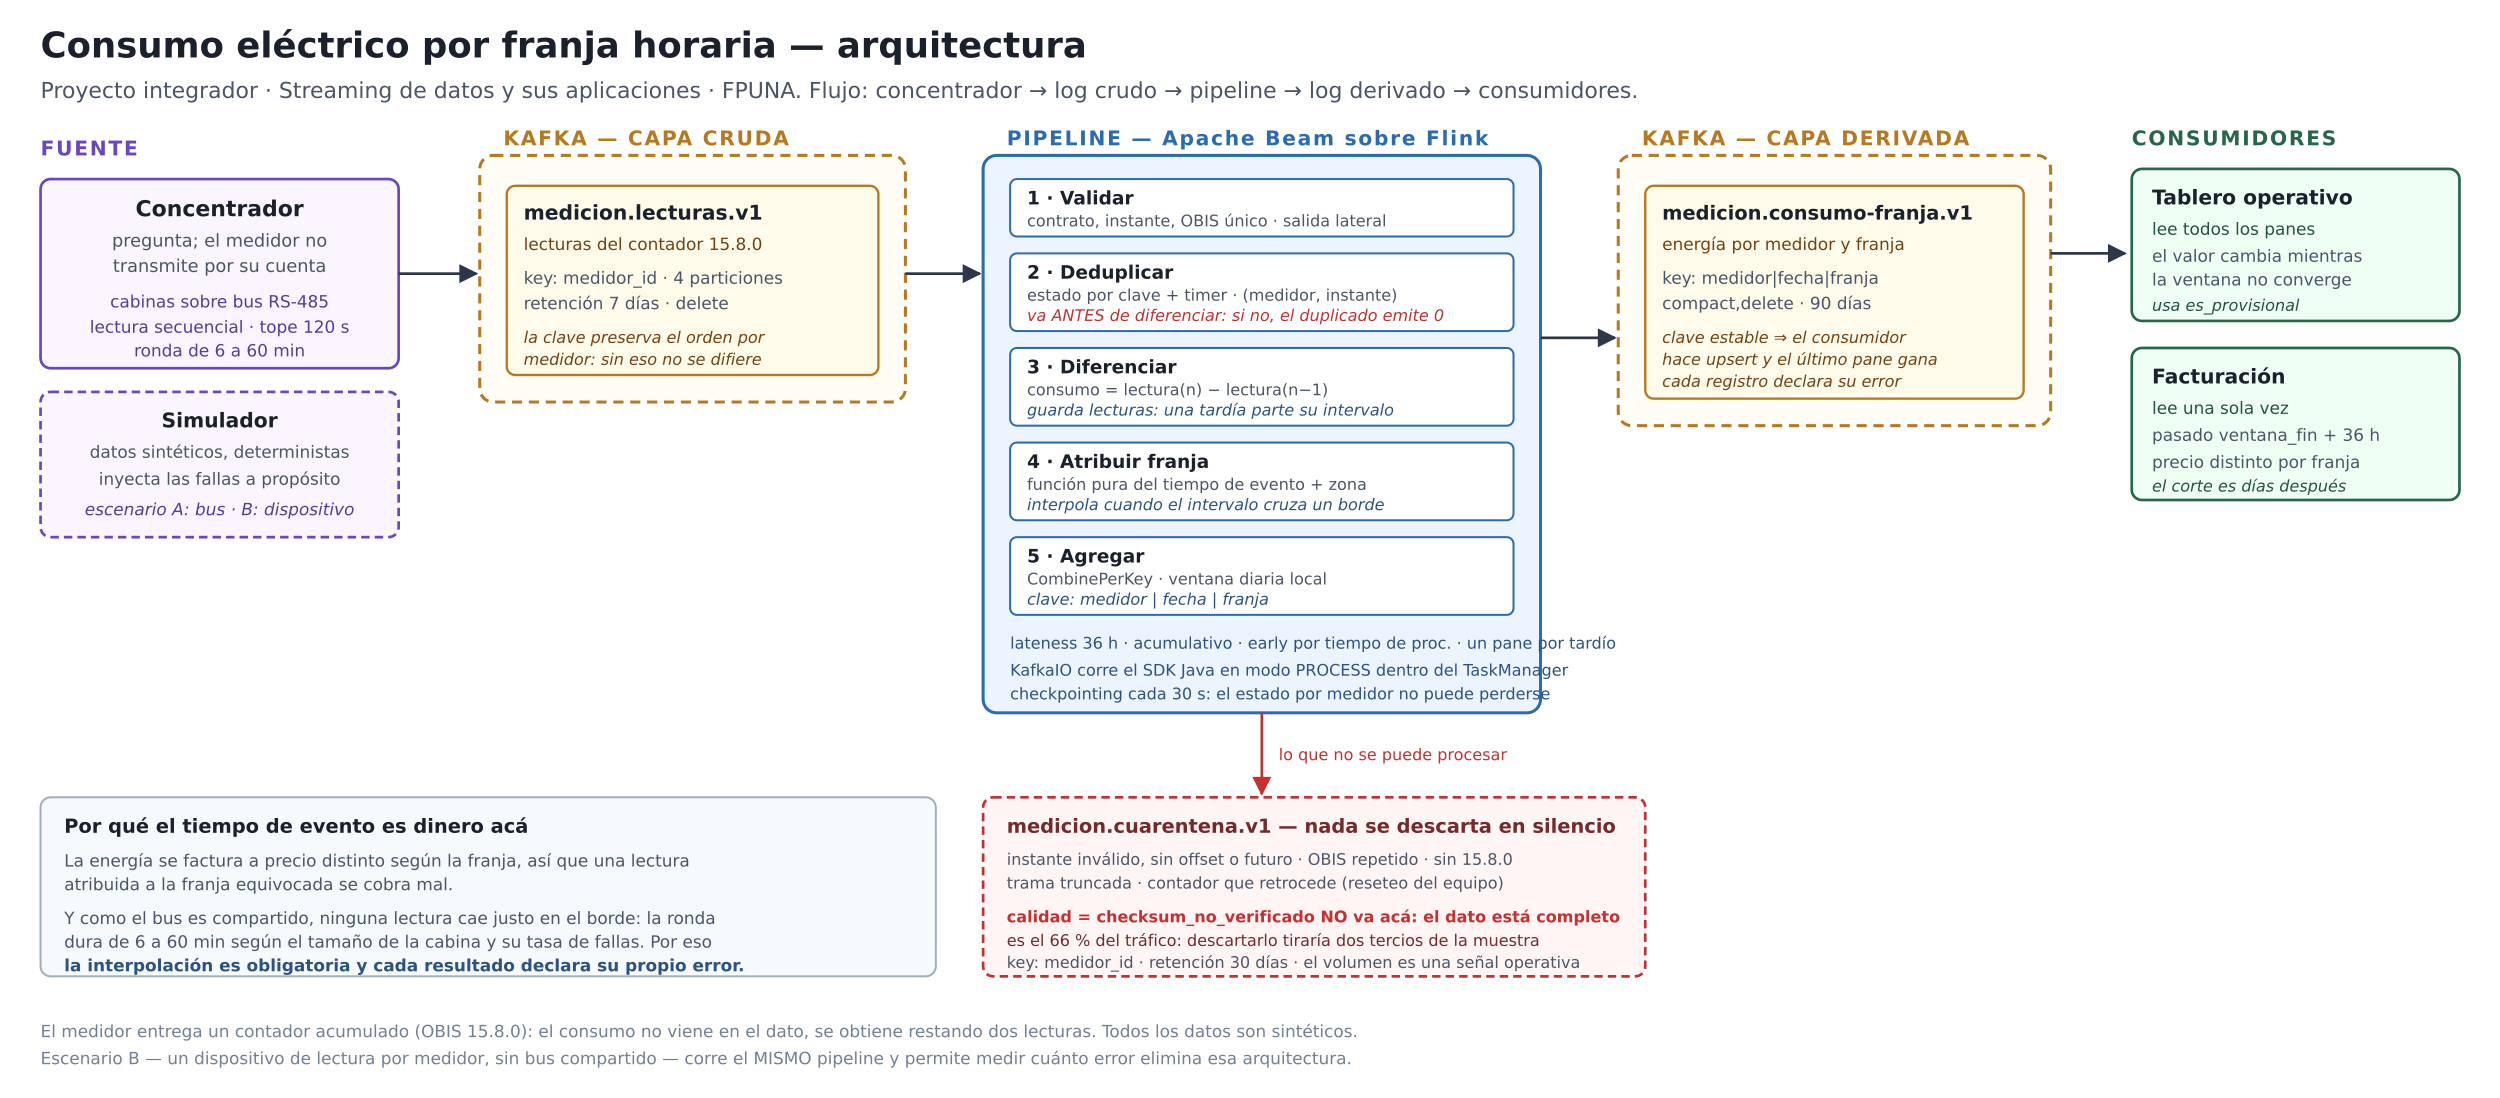
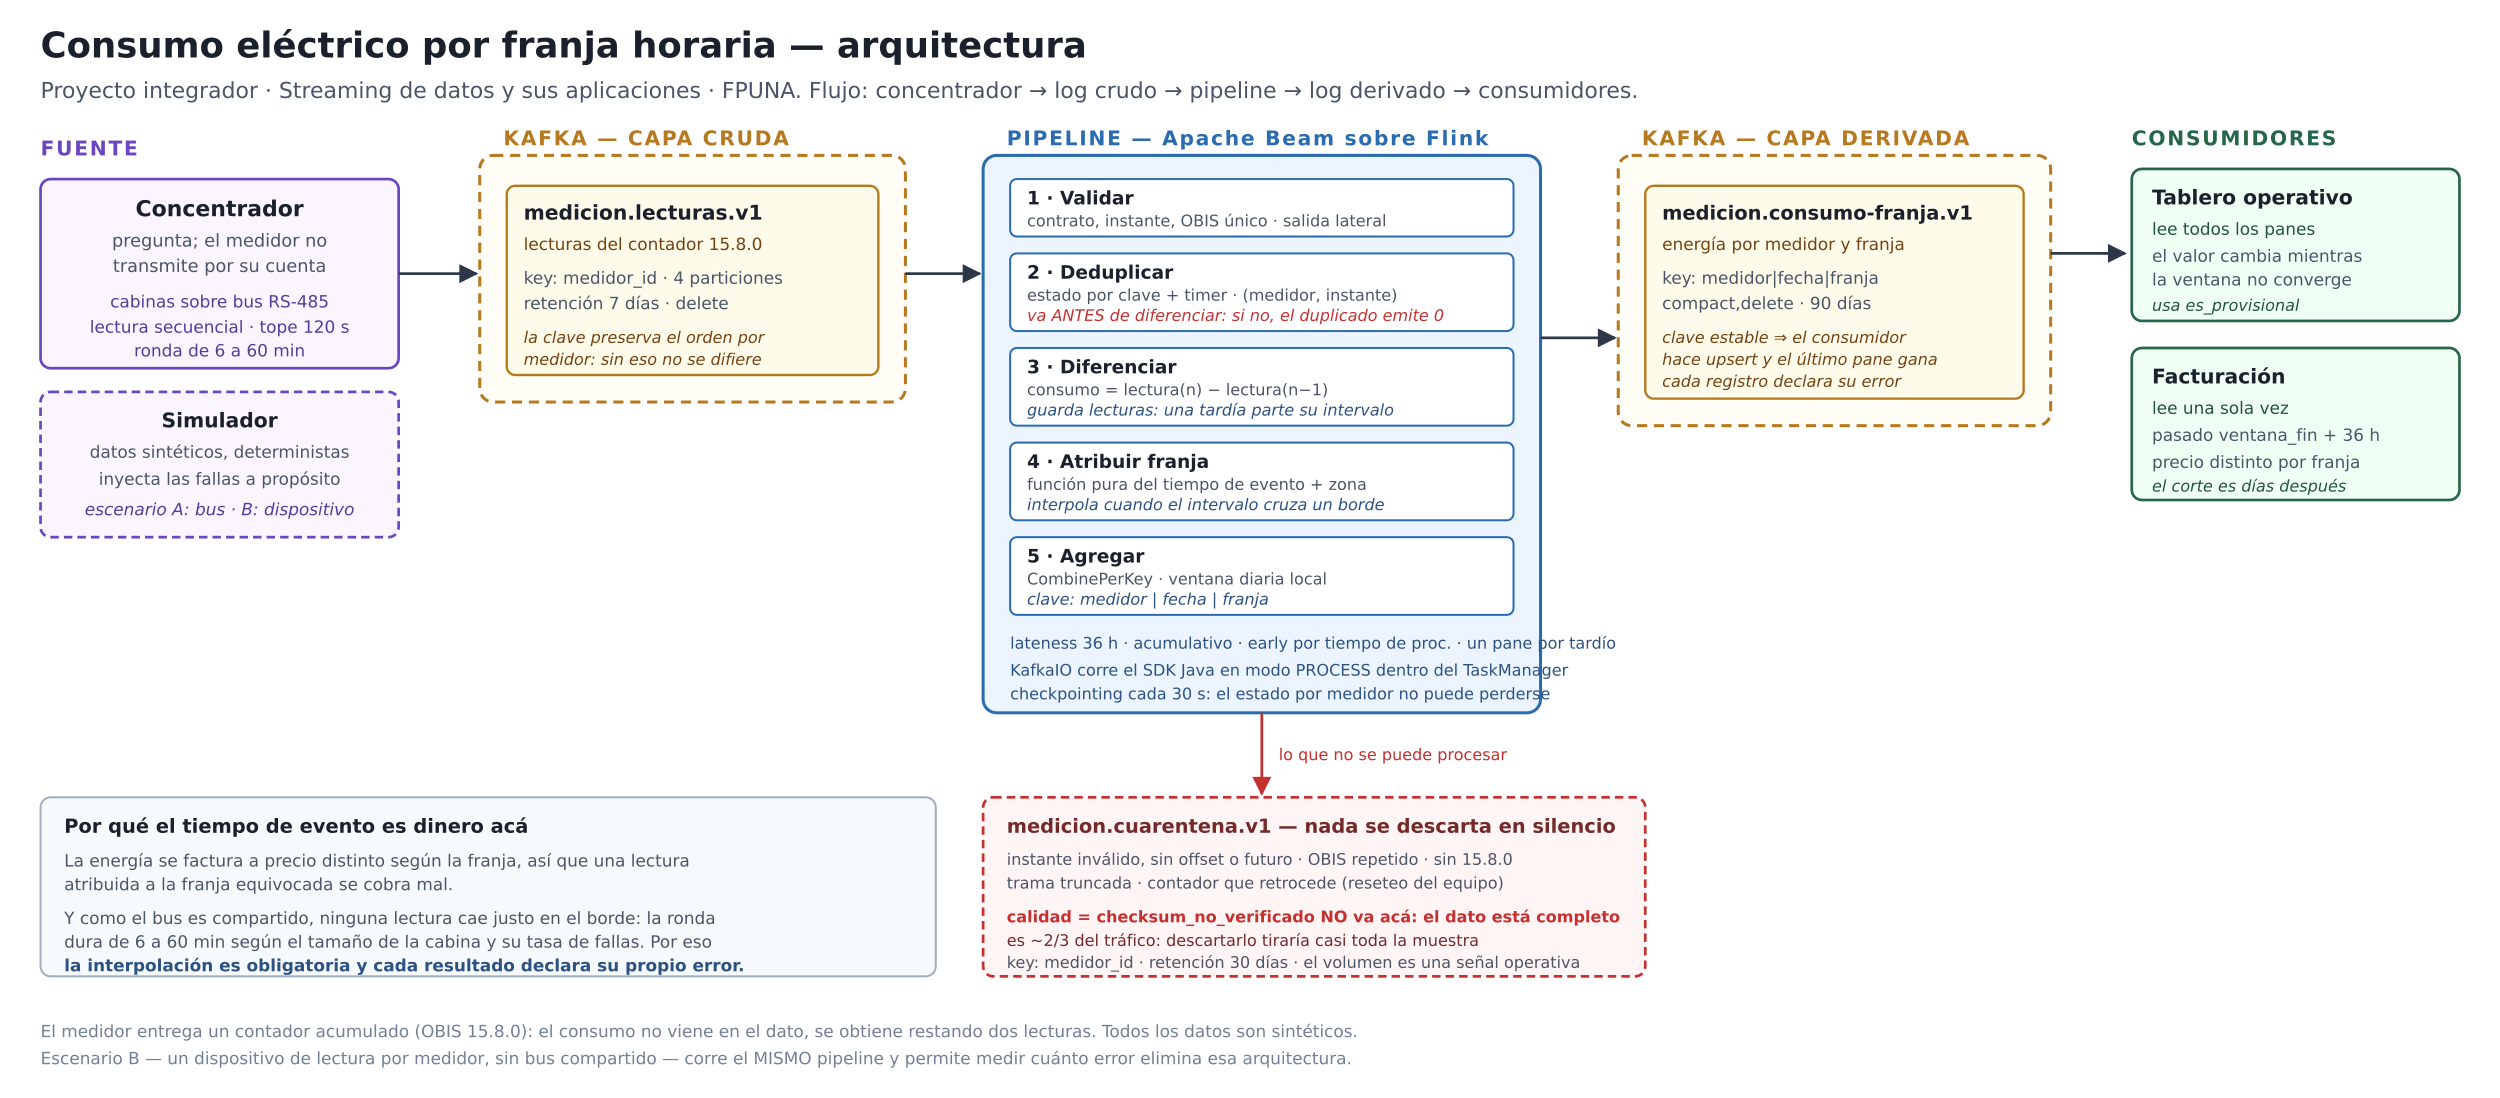
<svg xmlns="http://www.w3.org/2000/svg" viewBox="0 0 1480 650" width="1480" height="650" font-family="'DejaVu Sans','Helvetica Neue',Arial,sans-serif">
  <defs>
    <marker id="fl" viewBox="0 0 10 10" refX="9" refY="5" markerWidth="7" markerHeight="7" orient="auto-start-reverse">
      <path d="M 0 0 L 10 5 L 0 10 z" fill="#2d3748" />
    </marker>
    <marker id="fl-rojo" viewBox="0 0 10 10" refX="9" refY="5" markerWidth="7" markerHeight="7" orient="auto-start-reverse">
      <path d="M 0 0 L 10 5 L 0 10 z" fill="#c53030" />
    </marker>
  </defs>
  <rect width="1480" height="650" fill="#ffffff" />
  <text x="24" y="34" font-size="21" font-weight="700" fill="#1a202c">Consumo eléctrico por franja horaria — arquitectura</text>
  <text x="24" y="58" font-size="13" fill="#4a5568">Proyecto integrador · Streaming de datos y sus aplicaciones · FPUNA. Flujo: concentrador → log crudo → pipeline → log derivado → consumidores.</text>
  <text x="24" y="92" font-size="12" font-weight="700" fill="#6b46c1" letter-spacing="1">FUENTE</text>
  <rect x="24" y="106" width="212" height="112" rx="6" fill="#faf5ff" stroke="#6b46c1" stroke-width="1.6" />
  <text x="130" y="128" font-size="13" font-weight="700" fill="#1a202c" text-anchor="middle">Concentrador</text>
  <text x="130" y="146" font-size="10.5" fill="#4a5568" text-anchor="middle">pregunta; el medidor no</text>
  <text x="130" y="161" font-size="10.5" fill="#4a5568" text-anchor="middle">transmite por su cuenta</text>
  <text x="130" y="182" font-size="10" fill="#553c9a" text-anchor="middle">cabinas sobre bus RS-485</text>
  <text x="130" y="197" font-size="10" fill="#553c9a" text-anchor="middle">lectura secuencial · tope 120 s</text>
  <text x="130" y="211" font-size="10" fill="#553c9a" text-anchor="middle">ronda de 6 a 60 min</text>
  <rect x="24" y="232" width="212" height="86" rx="6" fill="#faf5ff" stroke="#6b46c1" stroke-width="1.6" stroke-dasharray="5 3" />
  <text x="130" y="253" font-size="12" font-weight="700" fill="#1a202c" text-anchor="middle">Simulador</text>
  <text x="130" y="271" font-size="10" fill="#4a5568" text-anchor="middle">datos sintéticos, deterministas</text>
  <text x="130" y="287" font-size="10" fill="#4a5568" text-anchor="middle">inyecta las fallas a propósito</text>
  <text x="130" y="305" font-size="10" font-style="italic" fill="#553c9a" text-anchor="middle">escenario A: bus · B: dispositivo</text>
  <line x1="236" y1="162" x2="282" y2="162" stroke="#2d3748" stroke-width="1.6" marker-end="url(#fl)" />
  <rect x="284" y="92" width="252" height="146" rx="8" fill="#fffdf5" stroke="#b7791f" stroke-width="1.8" stroke-dasharray="6 4" />
  <text x="298" y="86" font-size="12" font-weight="700" fill="#b7791f" letter-spacing="1">KAFKA — CAPA CRUDA</text>
  <rect x="300" y="110" width="220" height="112" rx="5" fill="#fffbeb" stroke="#b7791f" stroke-width="1.4" />
  <text x="310" y="130" font-size="12" font-weight="700" fill="#1a202c">medicion.lecturas.v1</text>
  <text x="310" y="148" font-size="10" fill="#744210">lecturas del contador 15.8.0</text>
  <text x="310" y="168" font-size="10" fill="#4a5568">key: medidor_id · 4 particiones</text>
  <text x="310" y="183" font-size="10" fill="#4a5568">retención 7 días · delete</text>
  <text x="310" y="203" font-size="9.5" font-style="italic" fill="#744210">la clave preserva el orden por</text>
  <text x="310" y="216" font-size="9.5" font-style="italic" fill="#744210">medidor: sin eso no se difiere</text>
  <line x1="536" y1="162" x2="580" y2="162" stroke="#2d3748" stroke-width="1.6" marker-end="url(#fl)" />
  <rect x="582" y="92" width="330" height="330" rx="8" fill="#ebf4ff" stroke="#2b6cb0" stroke-width="1.8" />
  <text x="596" y="86" font-size="12" font-weight="700" fill="#2b6cb0" letter-spacing="1">PIPELINE — Apache Beam sobre Flink</text>
  <rect x="598" y="106" width="298" height="34" rx="4" fill="#ffffff" stroke="#2b6cb0" stroke-width="1.2" />
  <text x="608" y="121" font-size="11" font-weight="700" fill="#1a202c">1 · Validar</text>
  <text x="608" y="134" font-size="9.5" fill="#4a5568">contrato, instante, OBIS único · salida lateral</text>
  <rect x="598" y="150" width="298" height="46" rx="4" fill="#ffffff" stroke="#2b6cb0" stroke-width="1.2" />
  <text x="608" y="165" font-size="11" font-weight="700" fill="#1a202c">2 · Deduplicar</text>
  <text x="608" y="178" font-size="9.5" fill="#4a5568">estado por clave + timer · (medidor, instante)</text>
  <text x="608" y="190" font-size="9.5" font-style="italic" fill="#c53030">va ANTES de diferenciar: si no, el duplicado emite 0</text>
  <rect x="598" y="206" width="298" height="46" rx="4" fill="#ffffff" stroke="#2b6cb0" stroke-width="1.2" />
  <text x="608" y="221" font-size="11" font-weight="700" fill="#1a202c">3 · Diferenciar</text>
  <text x="608" y="234" font-size="9.5" fill="#4a5568">consumo = lectura(n) − lectura(n−1)</text>
  <text x="608" y="246" font-size="9.5" font-style="italic" fill="#2c5282">guarda lecturas: una tardía parte su intervalo</text>
  <rect x="598" y="262" width="298" height="46" rx="4" fill="#ffffff" stroke="#2b6cb0" stroke-width="1.2" />
  <text x="608" y="277" font-size="11" font-weight="700" fill="#1a202c">4 · Atribuir franja</text>
  <text x="608" y="290" font-size="9.5" fill="#4a5568">función pura del tiempo de evento + zona</text>
  <text x="608" y="302" font-size="9.5" font-style="italic" fill="#2c5282">interpola cuando el intervalo cruza un borde</text>
  <rect x="598" y="318" width="298" height="46" rx="4" fill="#ffffff" stroke="#2b6cb0" stroke-width="1.2" />
  <text x="608" y="333" font-size="11" font-weight="700" fill="#1a202c">5 · Agregar</text>
  <text x="608" y="346" font-size="9.5" fill="#4a5568">CombinePerKey · ventana diaria local</text>
  <text x="608" y="358" font-size="9.5" font-style="italic" fill="#2c5282">clave: medidor | fecha | franja</text>
  <text x="598" y="384" font-size="9.5" fill="#2c5282">lateness 36 h · acumulativo · early por tiempo de proc. · un pane por tardío</text>
  <text x="598" y="400" font-size="9.5" fill="#2c5282">KafkaIO corre el SDK Java en modo PROCESS dentro del TaskManager</text>
  <text x="598" y="414" font-size="9.5" fill="#2c5282">checkpointing cada 30 s: el estado por medidor no puede perderse</text>
  <line x1="912" y1="200" x2="956" y2="200" stroke="#2d3748" stroke-width="1.6" marker-end="url(#fl)" />
  <rect x="958" y="92" width="256" height="160" rx="8" fill="#fffdf5" stroke="#b7791f" stroke-width="1.8" stroke-dasharray="6 4" />
  <text x="972" y="86" font-size="12" font-weight="700" fill="#b7791f" letter-spacing="1">KAFKA — CAPA DERIVADA</text>
  <rect x="974" y="110" width="224" height="126" rx="5" fill="#fffbeb" stroke="#b7791f" stroke-width="1.4" />
  <text x="984" y="130" font-size="11.5" font-weight="700" fill="#1a202c">medicion.consumo-franja.v1</text>
  <text x="984" y="148" font-size="10" fill="#744210">energía por medidor y franja</text>
  <text x="984" y="168" font-size="10" fill="#4a5568">key: medidor|fecha|franja</text>
  <text x="984" y="183" font-size="10" fill="#4a5568">compact,delete · 90 días</text>
  <text x="984" y="203" font-size="9.5" font-style="italic" fill="#744210">clave estable ⇒ el consumidor</text>
  <text x="984" y="216" font-size="9.5" font-style="italic" fill="#744210">hace upsert y el último pane gana</text>
  <text x="984" y="229" font-size="9.5" font-style="italic" fill="#744210">cada registro declara su error</text>
  <line x1="1214" y1="150" x2="1258" y2="150" stroke="#2d3748" stroke-width="1.6" marker-end="url(#fl)" />
  <text x="1262" y="86" font-size="12" font-weight="700" fill="#276749" letter-spacing="1">CONSUMIDORES</text>
  <rect x="1262" y="100" width="194" height="90" rx="6" fill="#f0fff4" stroke="#276749" stroke-width="1.6" />
  <text x="1274" y="121" font-size="12" font-weight="700" fill="#1a202c">Tablero operativo</text>
  <text x="1274" y="139" font-size="10" fill="#22543d">lee todos los panes</text>
  <text x="1274" y="155" font-size="10" fill="#4a5568">el valor cambia mientras</text>
  <text x="1274" y="169" font-size="10" fill="#4a5568">la ventana no converge</text>
  <text x="1274" y="184" font-size="9.5" font-style="italic" fill="#22543d">usa es_provisional</text>
  <rect x="1262" y="206" width="194" height="90" rx="6" fill="#f0fff4" stroke="#276749" stroke-width="1.6" />
  <text x="1274" y="227" font-size="12" font-weight="700" fill="#1a202c">Facturación</text>
  <text x="1274" y="245" font-size="10" fill="#22543d">lee una sola vez</text>
  <text x="1274" y="261" font-size="10" fill="#4a5568">pasado ventana_fin + 36 h</text>
  <text x="1274" y="277" font-size="10" fill="#4a5568">precio distinto por franja</text>
  <text x="1274" y="291" font-size="9.5" font-style="italic" fill="#22543d">el corte es días después</text>
  <line x1="747" y1="422" x2="747" y2="470" stroke="#c53030" stroke-width="1.6" marker-end="url(#fl-rojo)" />
  <text x="757" y="450" font-size="9.5" fill="#c53030">lo que no se puede procesar</text>
  <rect x="582" y="472" width="392" height="106" rx="6" fill="#fff5f5" stroke="#c53030" stroke-width="1.6" stroke-dasharray="5 3" />
  <text x="596" y="493" font-size="11.5" font-weight="700" fill="#742a2a">medicion.cuarentena.v1 — nada se descarta en silencio</text>
  <text x="596" y="512" font-size="9.5" fill="#4a5568">instante inválido, sin offset o futuro · OBIS repetido · sin 15.8.0</text>
  <text x="596" y="526" font-size="9.5" fill="#4a5568">trama truncada · contador que retrocede (reseteo del equipo)</text>
  <text x="596" y="546" font-size="9.5" font-weight="700" fill="#c53030">calidad = checksum_no_verificado NO va acá: el dato está completo</text>
-   <text x="596" y="560" font-size="9.5" fill="#742a2a">es el 66 % del tráfico: descartarlo tiraría dos tercios de la muestra</text>
+   <text x="596" y="560" font-size="9.5" fill="#742a2a">es ~2/3 del tráfico: descartarlo tiraría casi toda la muestra</text>
  <text x="596" y="573" font-size="9.5" fill="#4a5568">key: medidor_id · retención 30 días · el volumen es una señal operativa</text>
  <rect x="24" y="472" width="530" height="106" rx="6" fill="#f7fafc" stroke="#a0aec0" stroke-width="1.2" />
  <text x="38" y="493" font-size="11.5" font-weight="700" fill="#1a202c">Por qué el tiempo de evento es dinero acá</text>
  <text x="38" y="513" font-size="10" fill="#4a5568">La energía se factura a precio distinto según la franja, así que una lectura</text>
  <text x="38" y="527" font-size="10" fill="#4a5568">atribuida a la franja equivocada se cobra mal.</text>
  <text x="38" y="547" font-size="10" fill="#4a5568">Y como el bus es compartido, ninguna lectura cae justo en el borde: la ronda</text>
  <text x="38" y="561" font-size="10" fill="#4a5568">dura de 6 a 60 min según el tamaño de la cabina y su tasa de fallas. Por eso</text>
  <text x="38" y="575" font-size="10" font-weight="700" fill="#2c5282">la interpolación es obligatoria y cada resultado declara su propio error.</text>
  <text x="24" y="614" font-size="10" fill="#718096">El medidor entrega un contador acumulado (OBIS 15.8.0): el consumo no viene en el dato, se obtiene restando dos lecturas. Todos los datos son sintéticos.</text>
  <text x="24" y="630" font-size="10" fill="#718096">Escenario B — un dispositivo de lectura por medidor, sin bus compartido — corre el MISMO pipeline y permite medir cuánto error elimina esa arquitectura.</text>
</svg>
